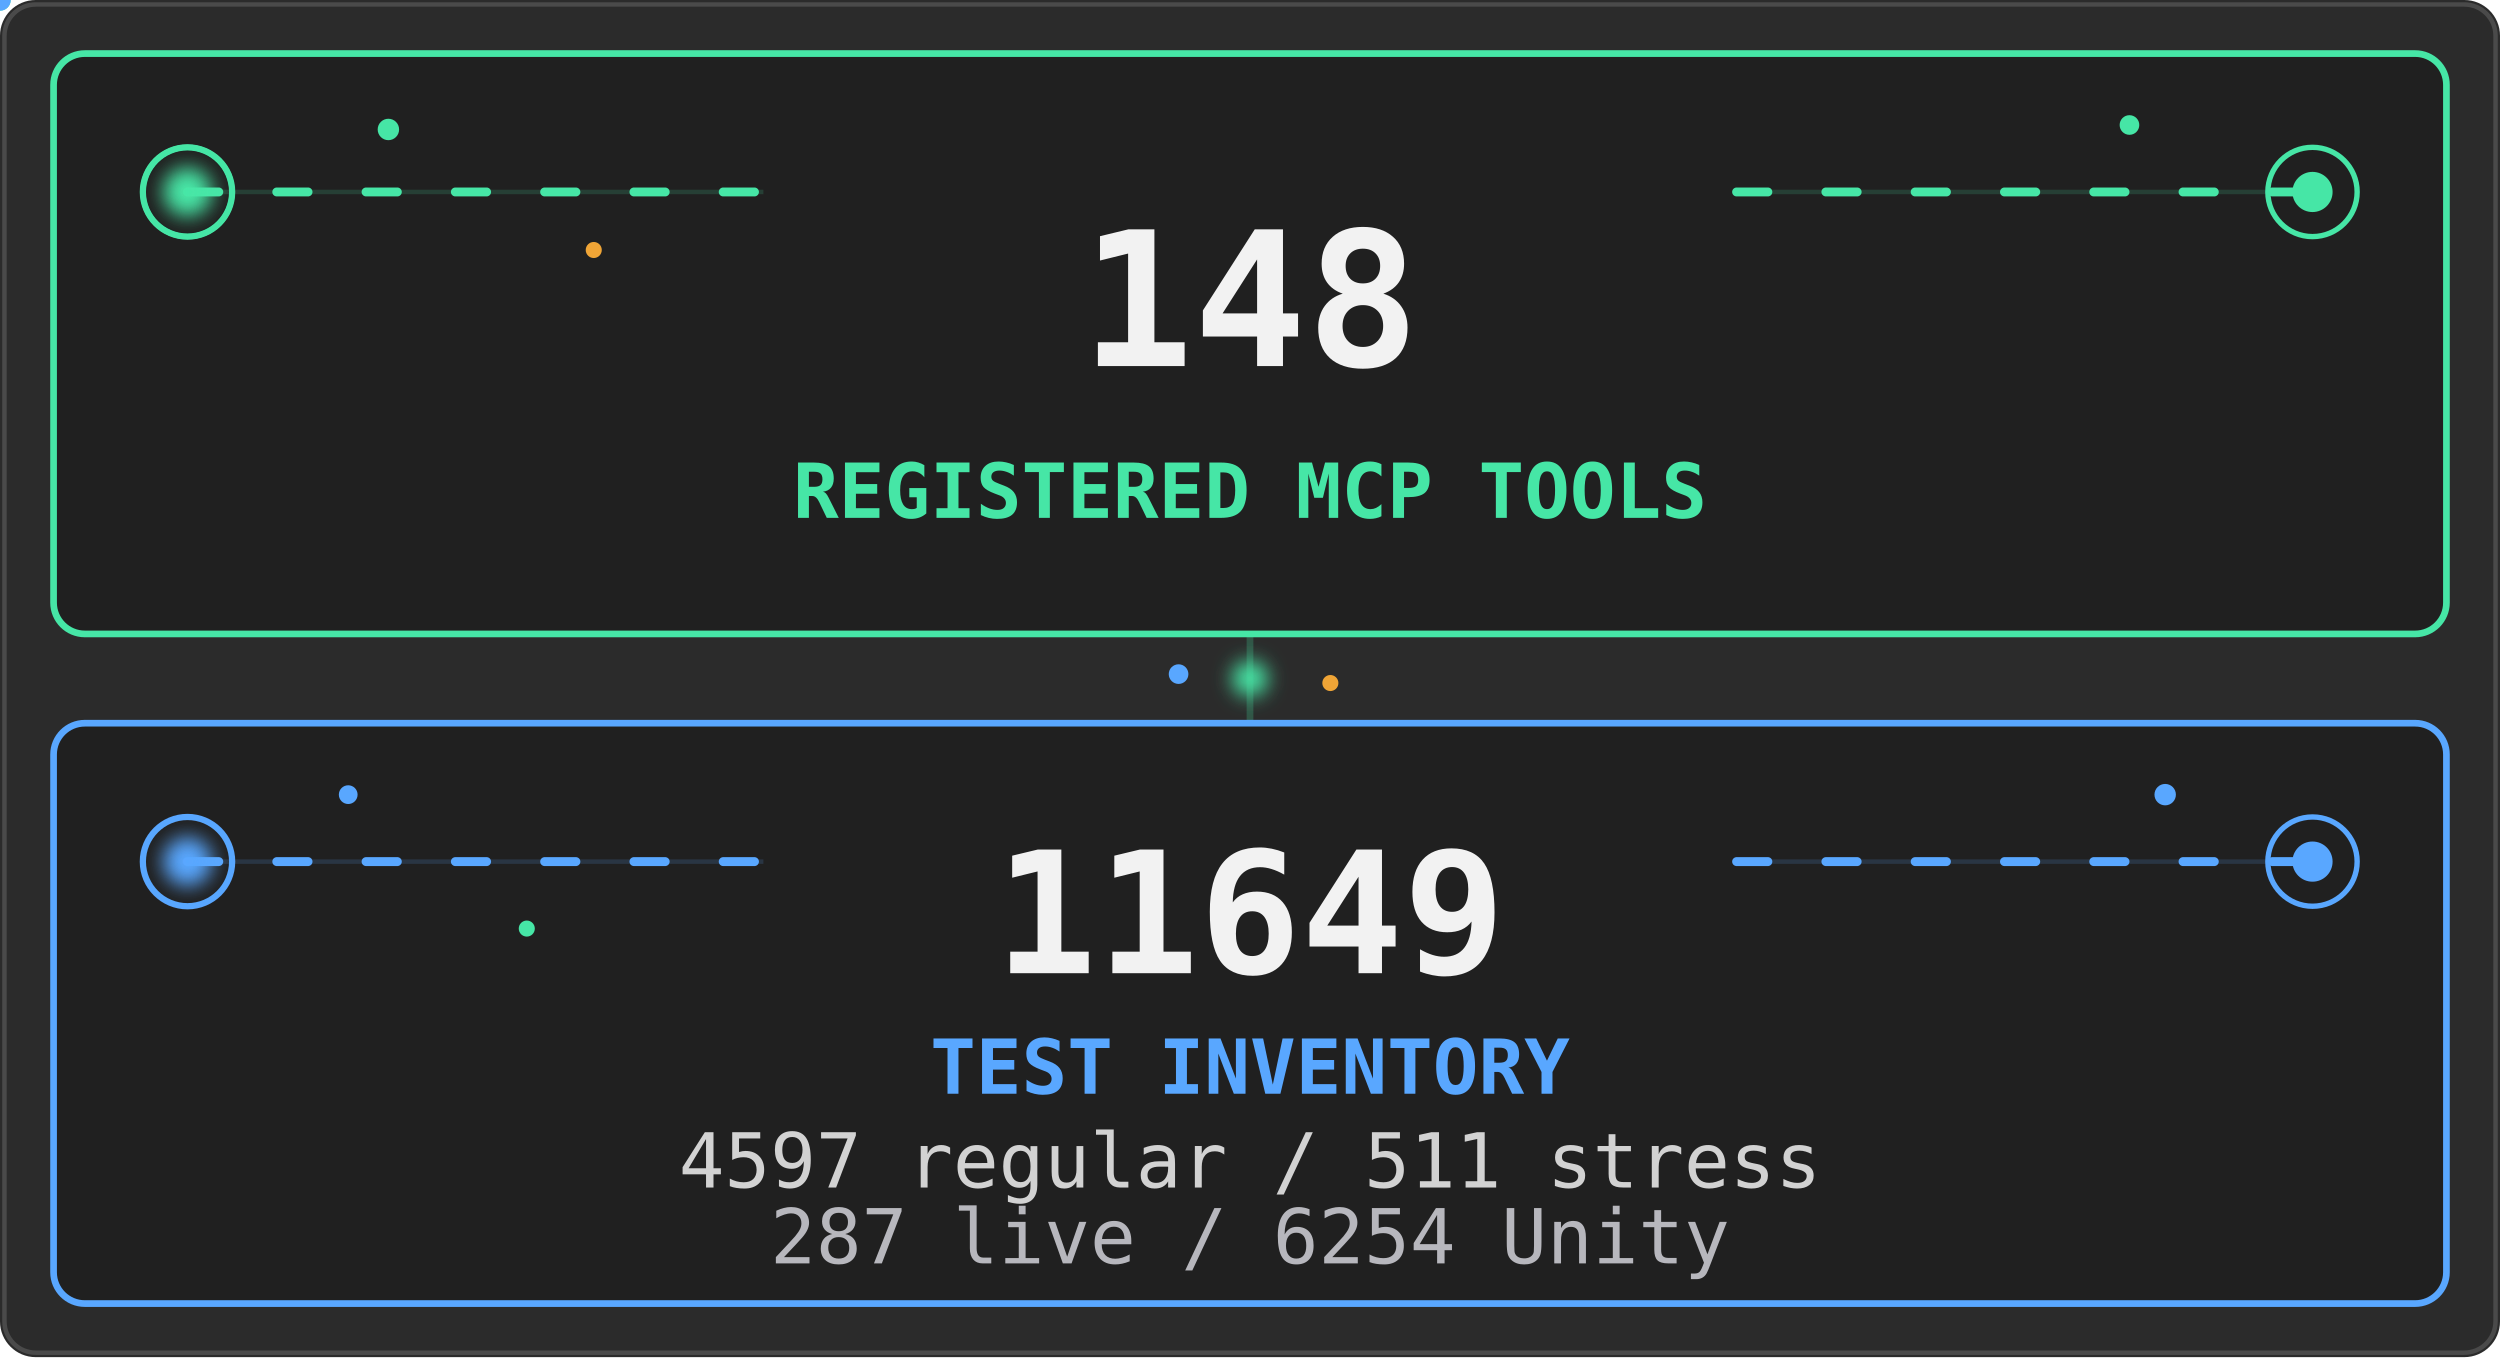
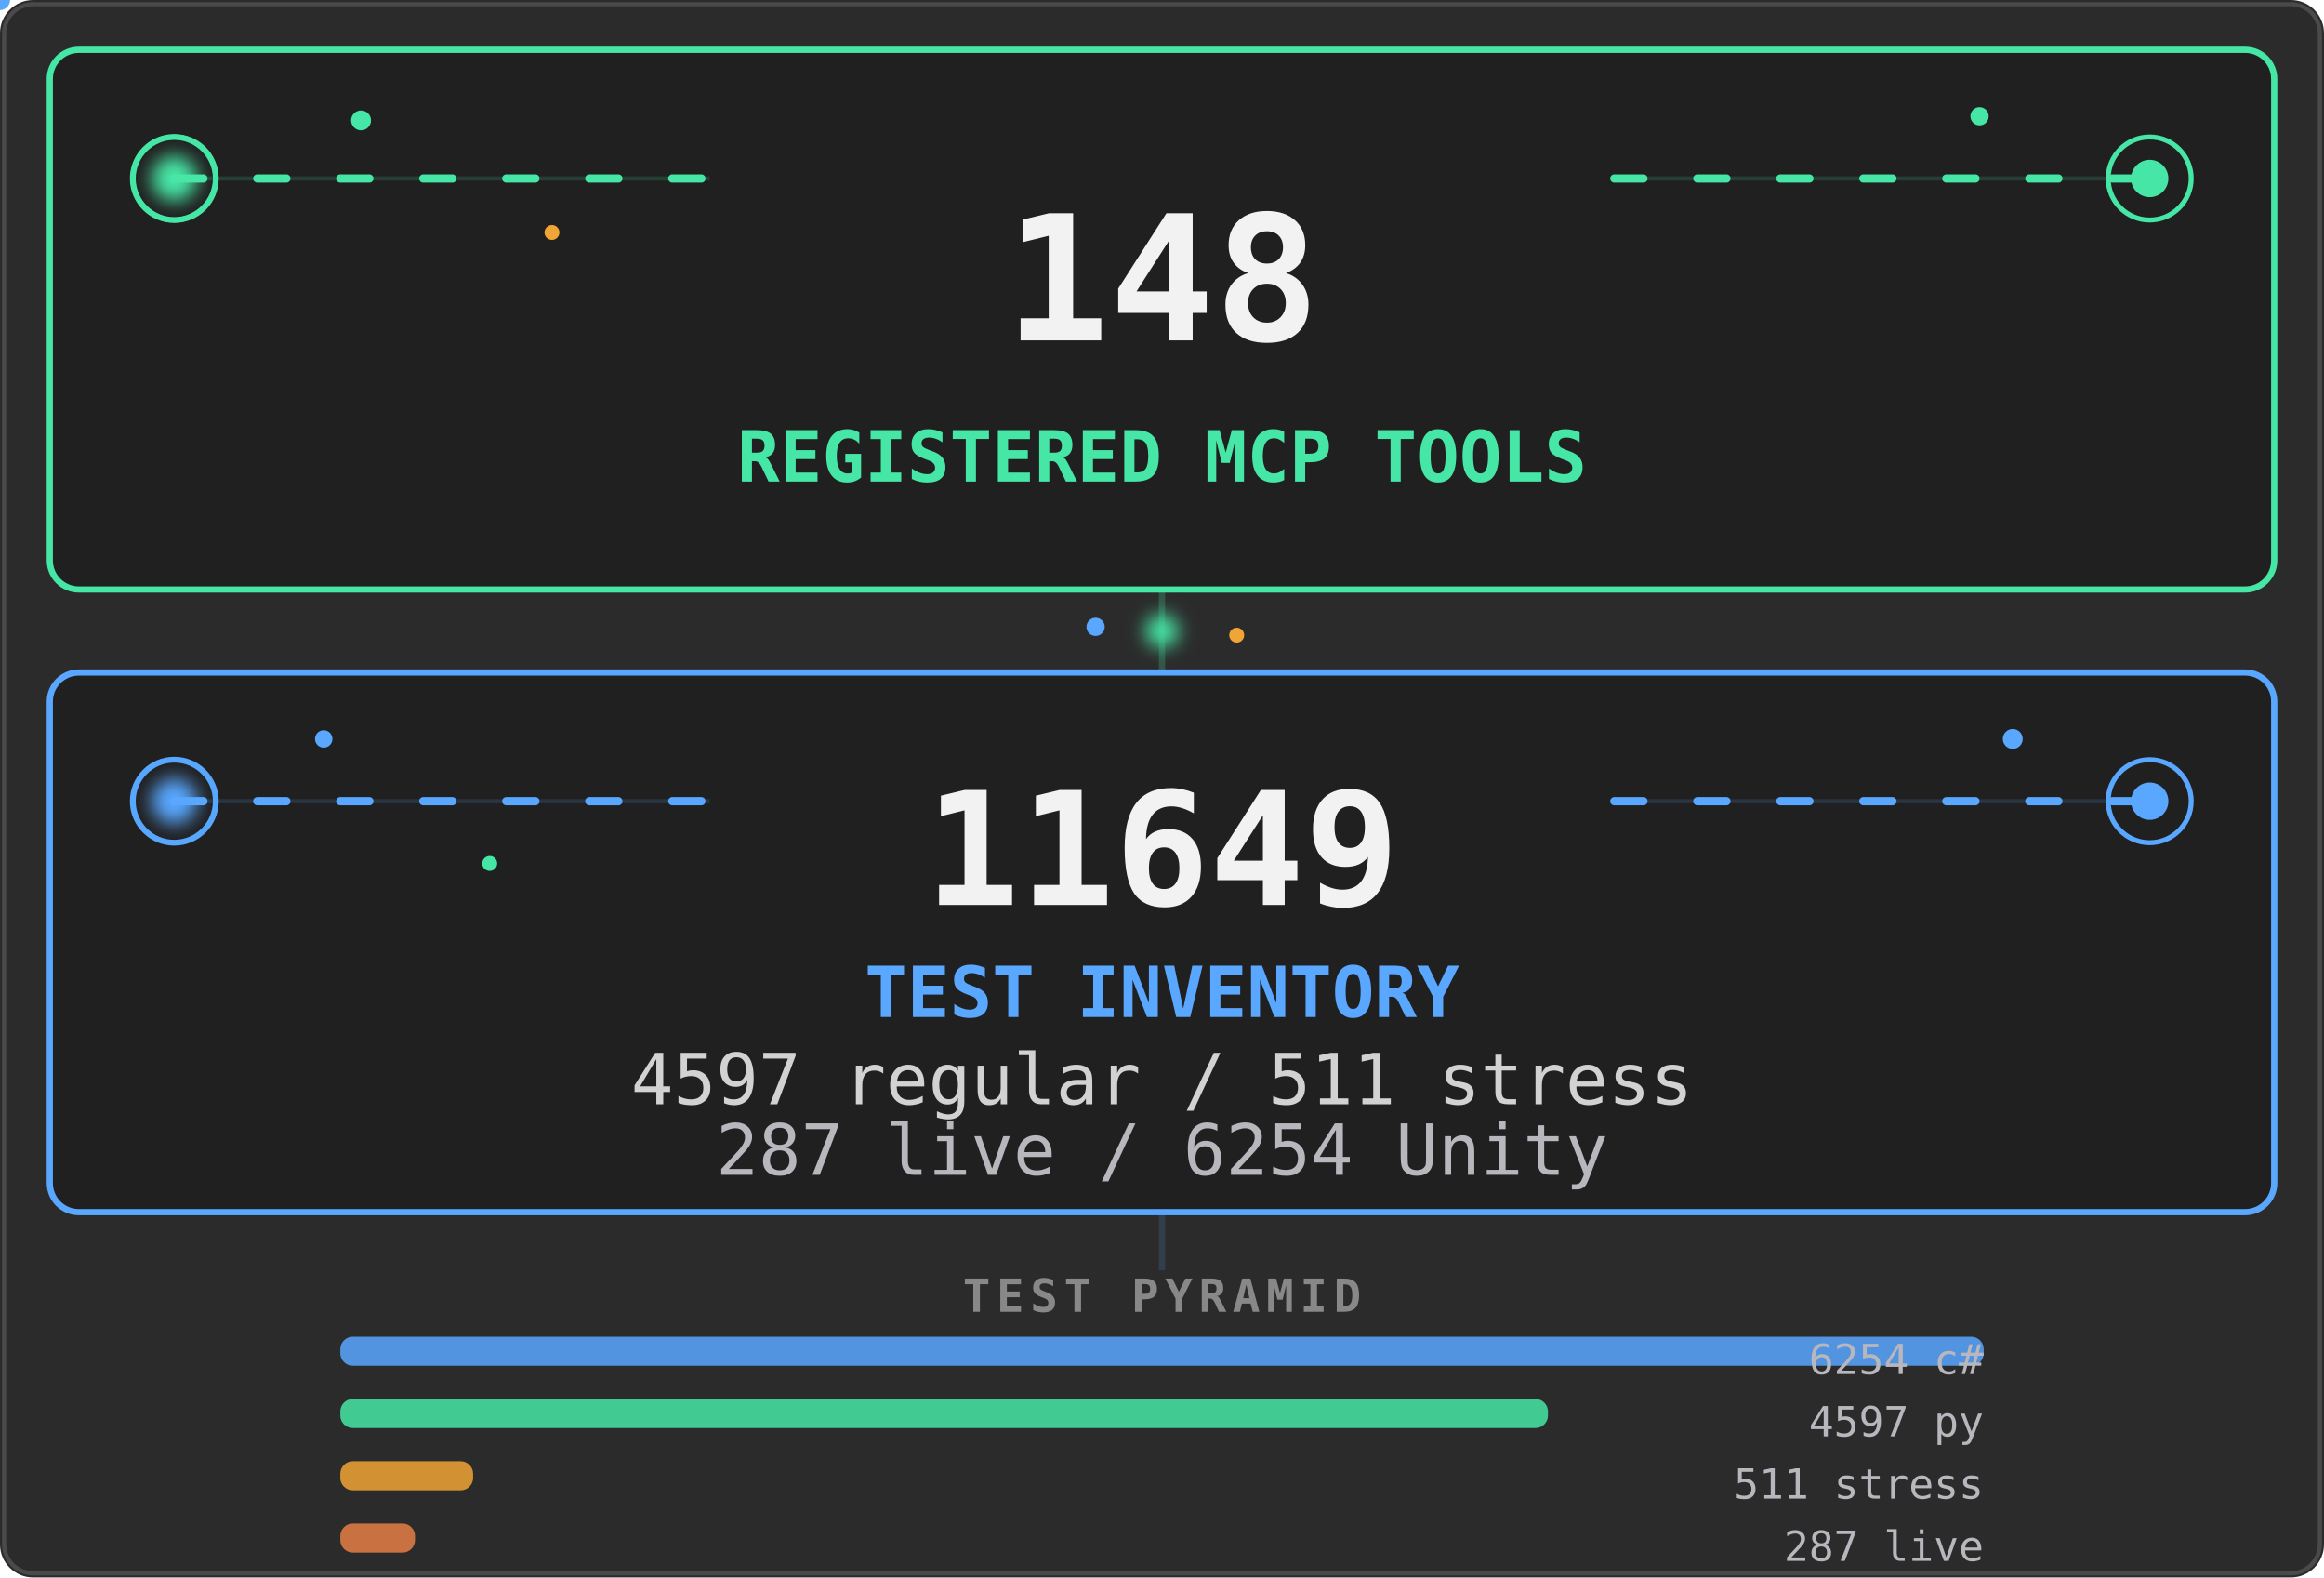
- <svg xmlns="http://www.w3.org/2000/svg" viewBox="0 0 560 304" width="560" height="304" role="img" aria-labelledby="stats-title stats-desc">
+ <svg xmlns="http://www.w3.org/2000/svg" viewBox="0 0 560 380" width="560" height="380" role="img" aria-labelledby="stats-title stats-desc">
  <defs>
    <filter id="stats-core-glow" x="-80%" y="-80%" width="260%" height="260%">
      <feGaussianBlur stdDeviation="2.2" />
    </filter>
    <clipPath id="stats-tools-clip">
      <rect x="12" y="12" width="536" height="130" rx="7" />
    </clipPath>
    <clipPath id="stats-tests-clip">
      <rect x="12" y="162" width="536" height="130" rx="7" />
    </clipPath>
    <linearGradient id="stats-tools-scan" x1="0" y1="0" x2="1" y2="0">
      <stop offset="0" stop-color="#46e6a6" stop-opacity="0" />
      <stop offset=".5" stop-color="#46e6a6" stop-opacity=".2" />
      <stop offset="1" stop-color="#46e6a6" stop-opacity="0" />
    </linearGradient>
    <linearGradient id="stats-tests-scan" x1="0" y1="0" x2="1" y2="0">
      <stop offset="0" stop-color="#59a7ff" stop-opacity="0" />
      <stop offset=".5" stop-color="#59a7ff" stop-opacity=".18" />
      <stop offset="1" stop-color="#59a7ff" stop-opacity="0" />
    </linearGradient>
  </defs>
  <style>
    .stats-card {
      fill: #202020;
      stroke-width: 1.5;
    }
    .stats-aura {
      transform-box: fill-box;
      transform-origin: center;
      animation: stats-aura-breathe 4.2s ease-in-out infinite;
    }
    .stats-aura-tests { animation-delay: -2.1s; }
    .stats-flow {
      fill: none;
      stroke-width: 2;
      stroke-linecap: round;
      stroke-dasharray: 7 13;
      animation: stats-flow 3.8s linear infinite;
    }
    .stats-flow-tests {
      animation-delay: -1.9s;
      animation-duration: 4.4s;
    }
    .stats-ring {
      fill: none;
      transform-box: fill-box;
      transform-origin: center;
      animation: stats-ring-life 3.2s ease-out infinite;
    }
    .stats-ring-mid { animation-delay: -1.05s; }
    .stats-ring-late { animation-delay: -2.1s; }
    .stats-ring-tests { animation-duration: 3.7s; }
    .stats-core {
      transform-box: fill-box;
      transform-origin: center;
      animation: stats-core-life 2.8s ease-in-out infinite;
    }
    .stats-core-tests {
      animation-delay: -1.4s;
      animation-duration: 3.2s;
    }
    .stats-scan {
      animation: stats-scan-yoyo 5.4s ease-in-out infinite alternate;
    }
    .stats-scan-tests {
      animation-delay: -2.7s;
      animation-duration: 6.2s;
    }
    .stats-spore {
      transform-box: fill-box;
      transform-origin: center;
      animation: stats-spore-drift 5.1s ease-in-out infinite alternate;
    }
    .stats-spore-b { animation-delay: -1.7s; animation-duration: 6.3s; }
    .stats-spore-c { animation-delay: -3.4s; animation-duration: 4.7s; }
    .stats-spore-phase-1 { animation-delay: -.6s; animation-duration: 5.5s; }
    .stats-spore-phase-2 { animation-delay: -1.3s; animation-duration: 4.8s; }
    .stats-spore-phase-3 { animation-delay: -2.2s; animation-duration: 6s; }
    .stats-spore-phase-4 { animation-delay: -3.1s; animation-duration: 5.2s; }
    .stats-spore-phase-5 { animation-delay: -4s; animation-duration: 6.6s; }
    .stats-spore-phase-6 { animation-delay: -4.8s; animation-duration: 5.8s; }
    .stats-bridge {
      transform-box: fill-box;
      transform-origin: center;
      animation: stats-bridge-life 3.6s ease-in-out infinite;
    }
    .motion-particle { pointer-events: none; }
    @keyframes stats-aura-breathe {
      0%, 100% { opacity: .07; transform: scale(.985); }
      50% { opacity: .2; transform: scale(1.015); }
    }
    @keyframes stats-flow {
      from { stroke-dashoffset: 0; }
      to { stroke-dashoffset: -40; }
    }
    @keyframes stats-ring-life {
      0% { opacity: .7; transform: scale(.45); }
      72%, 100% { opacity: 0; transform: scale(1.85); }
    }
    @keyframes stats-core-life {
      0%, 100% { opacity: .8; transform: scale(.86); }
      50% { opacity: 1; transform: scale(1.12); }
    }
    @keyframes stats-scan-yoyo {
      0% { opacity: 0; transform: translateX(-76px); }
      16%, 84% { opacity: .8; }
      100% { opacity: 0; transform: translateX(596px); }
    }
    @keyframes stats-spore-drift {
      0% { opacity: .2; transform: translate(-5px, 4px) scale(.72); }
      48% { opacity: .72; transform: translate(4px, -5px) scale(1.12); }
      100% { opacity: .3; transform: translate(9px, 3px) scale(.84); }
    }
    @keyframes stats-bridge-life {
      0%, 100% { opacity: .38; transform: scale(.82); }
      50% { opacity: 1; transform: scale(1.12); }
    }
    @media (prefers-reduced-motion: reduce) {
      .stats-aura, .stats-flow, .stats-ring, .stats-core,
      .stats-scan, .stats-spore, .stats-bridge {
        animation: none !important;
      }
      .stats-aura { opacity: .1; }
      .stats-flow { stroke-dasharray: none; opacity: .42; }
      .stats-ring { opacity: .18; }
      .stats-core { opacity: 1; }
      .stats-scan, .motion-particle { display: none; }
      .stats-spore { opacity: .3; }
      .stats-bridge { opacity: .75; }
    }
  </style>
-   <rect width="560" height="304" rx="8" fill="#2b2b2b" />
-   <rect x="1" y="1" width="558" height="302" rx="7" fill="none" stroke="#4a4a4a" />
+   <rect width="560" height="380" rx="8" fill="#2b2b2b" />
+   <rect x="1" y="1" width="558" height="378" rx="7" fill="none" stroke="#4a4a4a" />
  <path d="M280 142V162" stroke="#46e6a6" stroke-width="1.5" opacity=".22" />
  <circle class="stats-bridge" cx="280" cy="152" r="4" fill="#46e6a6" filter="url(#stats-core-glow)" />
  <circle class="stats-spore stats-spore-b stats-spore-phase-1" cx="264" cy="151" r="2.2" fill="#59a7ff" />
  <circle class="stats-spore stats-spore-c stats-spore-phase-2" cx="298" cy="153" r="1.8" fill="#f0a536" />
  <rect class="stats-aura" x="12" y="12" width="536" height="130" rx="7" fill="#46e6a6" />
  <rect class="stats-card" x="12" y="12" width="536" height="130" rx="7" stroke="#46e6a6" />
  <g clip-path="url(#stats-tools-clip)">
    <rect class="stats-scan" x="-70" y="12" width="74" height="130" fill="url(#stats-tools-scan)" />
  </g>
  <path d="M42 43H171M389 43H518" stroke="#46e6a6" opacity=".16" />
  <path class="stats-flow" d="M42 43H171M389 43H518" stroke="#46e6a6" />
  <g aria-hidden="true">
    <circle class="stats-ring" cx="42" cy="43" r="10" stroke="#46e6a6" stroke-width="1.4" />
    <circle class="stats-ring stats-ring-mid" cx="42" cy="43" r="10" stroke="#46e6a6" stroke-width="1.2" />
    <circle class="stats-ring stats-ring-late" cx="518" cy="43" r="10" stroke="#46e6a6" stroke-width="1.2" />
    <circle class="stats-core" cx="42" cy="43" r="5.5" fill="#46e6a6" filter="url(#stats-core-glow)" />
    <circle class="stats-core" cx="518" cy="43" r="4.5" fill="#46e6a6" />
    <circle class="stats-spore" cx="87" cy="29" r="2.4" fill="#46e6a6" />
    <circle class="stats-spore stats-spore-b stats-spore-phase-3" cx="133" cy="56" r="1.8" fill="#f0a536" />
    <circle class="stats-spore stats-spore-c stats-spore-phase-4" cx="477" cy="28" r="2.2" fill="#46e6a6" />
    <g class="motion-particle">
      <circle r="2.4" fill="#46e6a6">
        <animateMotion dur="4.8s" begin="-1.3s" repeatCount="indefinite" path="M42 43H171" />
        <animate attributeName="opacity" values="0;.9;.9;0" dur="4.8s" begin="-1.3s" repeatCount="indefinite" />
      </circle>
    </g>
    <g class="motion-particle">
      <circle r="2" fill="#46e6a6">
        <animateMotion dur="5.6s" begin="-4.1s" repeatCount="indefinite" path="M389 43H518" />
        <animate attributeName="opacity" values="0;.75;.75;0" dur="5.6s" begin="-4.1s" repeatCount="indefinite" />
      </circle>
    </g>
  </g>
  <g font-family="ui-monospace, SFMono-Regular, Menlo, Consolas, monospace">
    <text x="280" y="82" text-anchor="middle" fill="#f2f2f2" font-size="42" data-biome-marker="TOOLS" font-weight="700" data-mobile-critical="true">148</text>
    <text x="280" y="116" text-anchor="middle" fill="#46e6a6" font-size="17" font-weight="700" data-mobile-critical="true">REGISTERED MCP TOOLS</text>
  </g>
  <rect class="stats-aura stats-aura-tests" x="12" y="162" width="536" height="130" rx="7" fill="#59a7ff" />
  <rect class="stats-card stats-card-tests" x="12" y="162" width="536" height="130" rx="7" stroke="#59a7ff" />
  <g clip-path="url(#stats-tests-clip)">
    <rect class="stats-scan stats-scan-tests" x="-70" y="162" width="74" height="130" fill="url(#stats-tests-scan)" />
  </g>
  <path d="M42 193H171M389 193H518" stroke="#59a7ff" opacity=".16" />
  <path class="stats-flow stats-flow-tests" d="M42 193H171M389 193H518" stroke="#59a7ff" />
  <g aria-hidden="true">
    <circle class="stats-ring stats-ring-tests" cx="42" cy="193" r="10" stroke="#59a7ff" stroke-width="1.4" />
    <circle class="stats-ring stats-ring-mid stats-ring-tests" cx="518" cy="193" r="10" stroke="#59a7ff" stroke-width="1.2" />
    <circle class="stats-core stats-core-tests" cx="42" cy="193" r="5.5" fill="#59a7ff" filter="url(#stats-core-glow)" />
    <circle class="stats-core stats-core-tests" cx="518" cy="193" r="4.5" fill="#59a7ff" />
    <circle class="stats-spore stats-spore-c stats-spore-phase-5" cx="78" cy="178" r="2.1" fill="#59a7ff" />
    <circle class="stats-spore stats-spore-phase-6" cx="118" cy="208" r="1.8" fill="#46e6a6" />
    <circle class="stats-spore stats-spore-b stats-spore-phase-2" cx="485" cy="178" r="2.4" fill="#59a7ff" />
    <g class="motion-particle">
      <circle r="2.4" fill="#59a7ff">
        <animateMotion dur="5.2s" begin="-3.7s" repeatCount="indefinite" path="M42 193H171" />
        <animate attributeName="opacity" values="0;.9;.9;0" dur="5.2s" begin="-3.7s" repeatCount="indefinite" />
      </circle>
    </g>
    <g class="motion-particle">
      <circle r="2" fill="#59a7ff">
        <animateMotion dur="4.6s" begin="-.8s" repeatCount="indefinite" path="M389 193H518" />
        <animate attributeName="opacity" values="0;.75;.75;0" dur="4.6s" begin="-.8s" repeatCount="indefinite" />
      </circle>
    </g>
  </g>
  <g font-family="ui-monospace, SFMono-Regular, Menlo, Consolas, monospace">
    <text x="280" y="218" text-anchor="middle" fill="#f2f2f2" font-size="38" data-biome-marker="TESTS" font-weight="700" data-mobile-critical="true">11649</text>
    <text x="280" y="245" text-anchor="middle" fill="#59a7ff" font-size="17" font-weight="700" data-mobile-critical="true">TEST INVENTORY</text>
    <text x="280" y="266" text-anchor="middle" fill="#d2d2d2" font-size="17" data-biome-marker="BREAKDOWN_PRIMARY" data-mobile-critical="true">4597 regular / 511 stress</text>
    <text x="280" y="283" text-anchor="middle" fill="#b7b7bd" font-size="17" data-biome-marker="BREAKDOWN_SECONDARY" data-mobile-critical="true">287 live / 6254 Unity</text>
  </g>
+   <path d="M280 292V306" stroke="#59a7ff" stroke-width="1.5" opacity=".15" />
+   <g font-family="ui-monospace, SFMono-Regular, Menlo, Consolas, monospace">
+     <text x="280" y="316" text-anchor="middle" fill="#888" font-size="11" font-weight="600" letter-spacing="1.5">TEST PYRAMID</text>
+     <rect data-biome-bar="CS" x="82" y="322" height="7" width="396" rx="3" fill="#59a7ff" opacity=".85" />
+     <text data-biome-bar-label="CS" x="478" y="331" text-anchor="end" fill="#b7b7bd" font-size="10">6254 c#</text>
+     <rect data-biome-bar="PY" x="82" y="337" height="7" width="291" rx="3" fill="#46e6a6" opacity=".85" />
+     <text data-biome-bar-label="PY" x="478" y="346" text-anchor="end" fill="#b7b7bd" font-size="10">4597 py</text>
+     <rect data-biome-bar="STRESS" x="82" y="352" height="7" width="32" rx="3" fill="#f0a536" opacity=".85" />
+     <text data-biome-bar-label="STRESS" x="478" y="361" text-anchor="end" fill="#b7b7bd" font-size="10">511 stress</text>
+     <rect data-biome-bar="LIVE" x="82" y="367" height="7" width="18" rx="3" fill="#e67e46" opacity=".85" />
+     <text data-biome-bar-label="LIVE" x="478" y="376" text-anchor="end" fill="#b7b7bd" font-size="10">287 live</text>
+   </g>
</svg>
